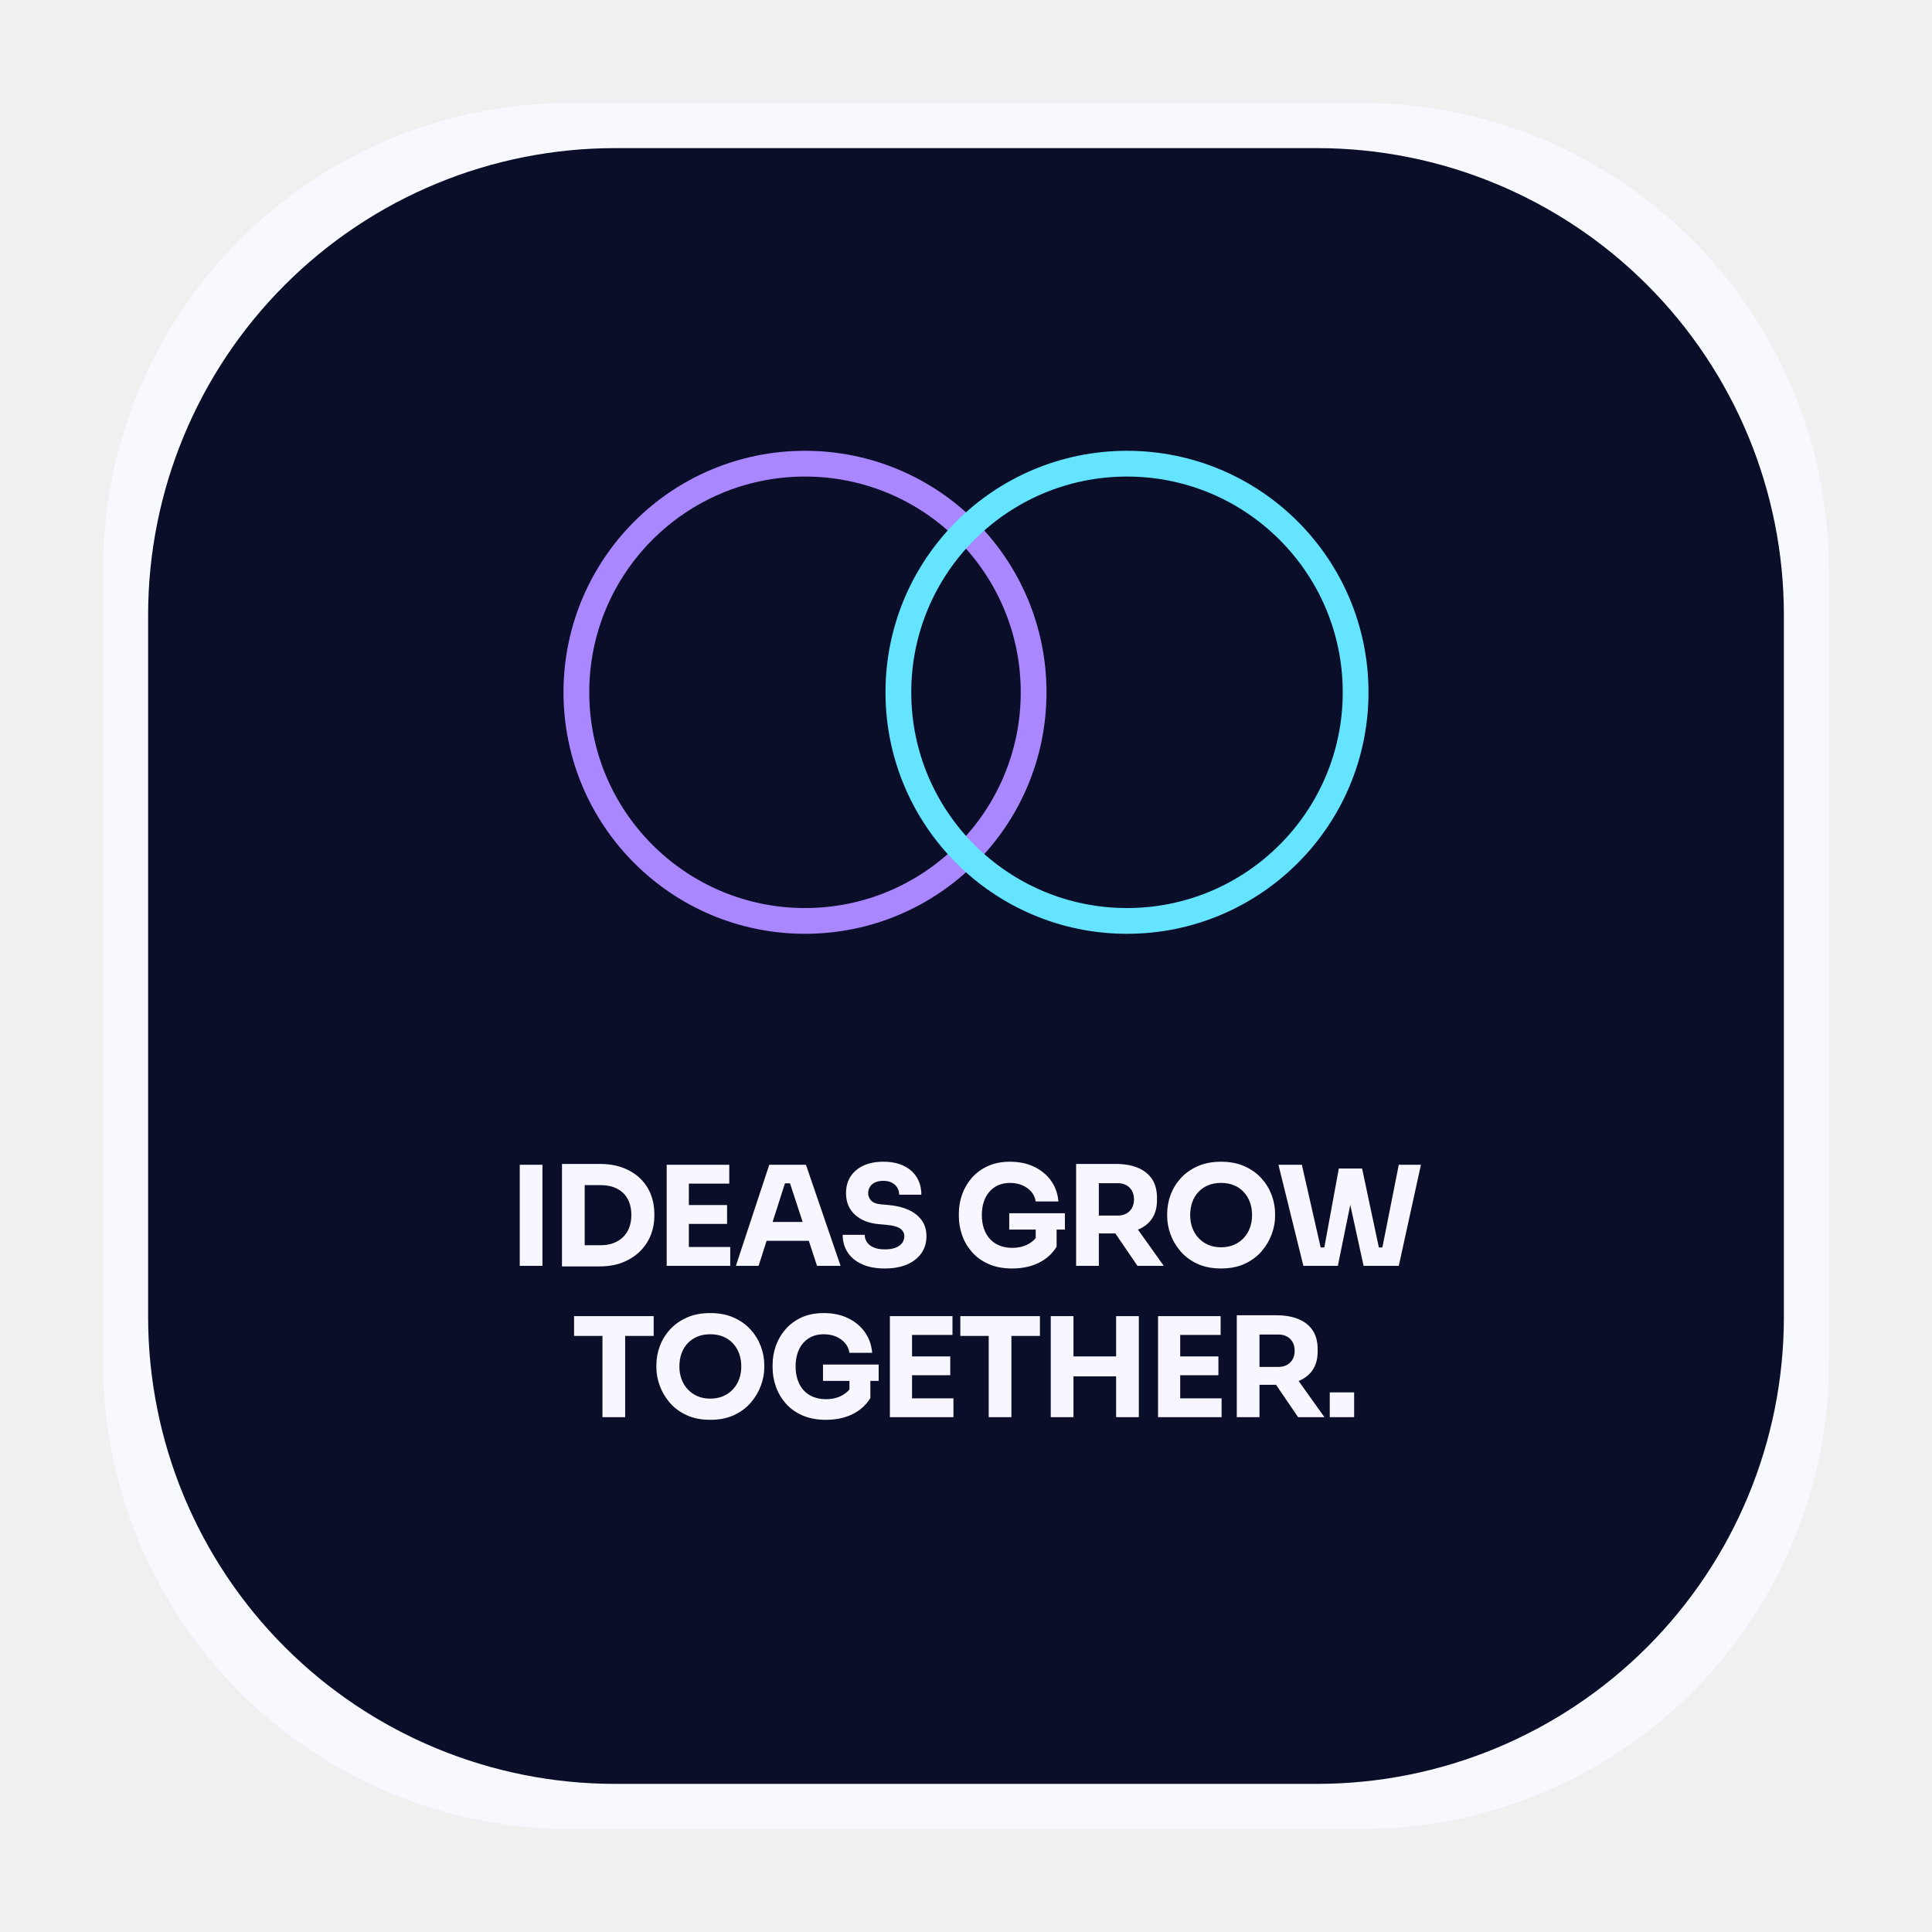
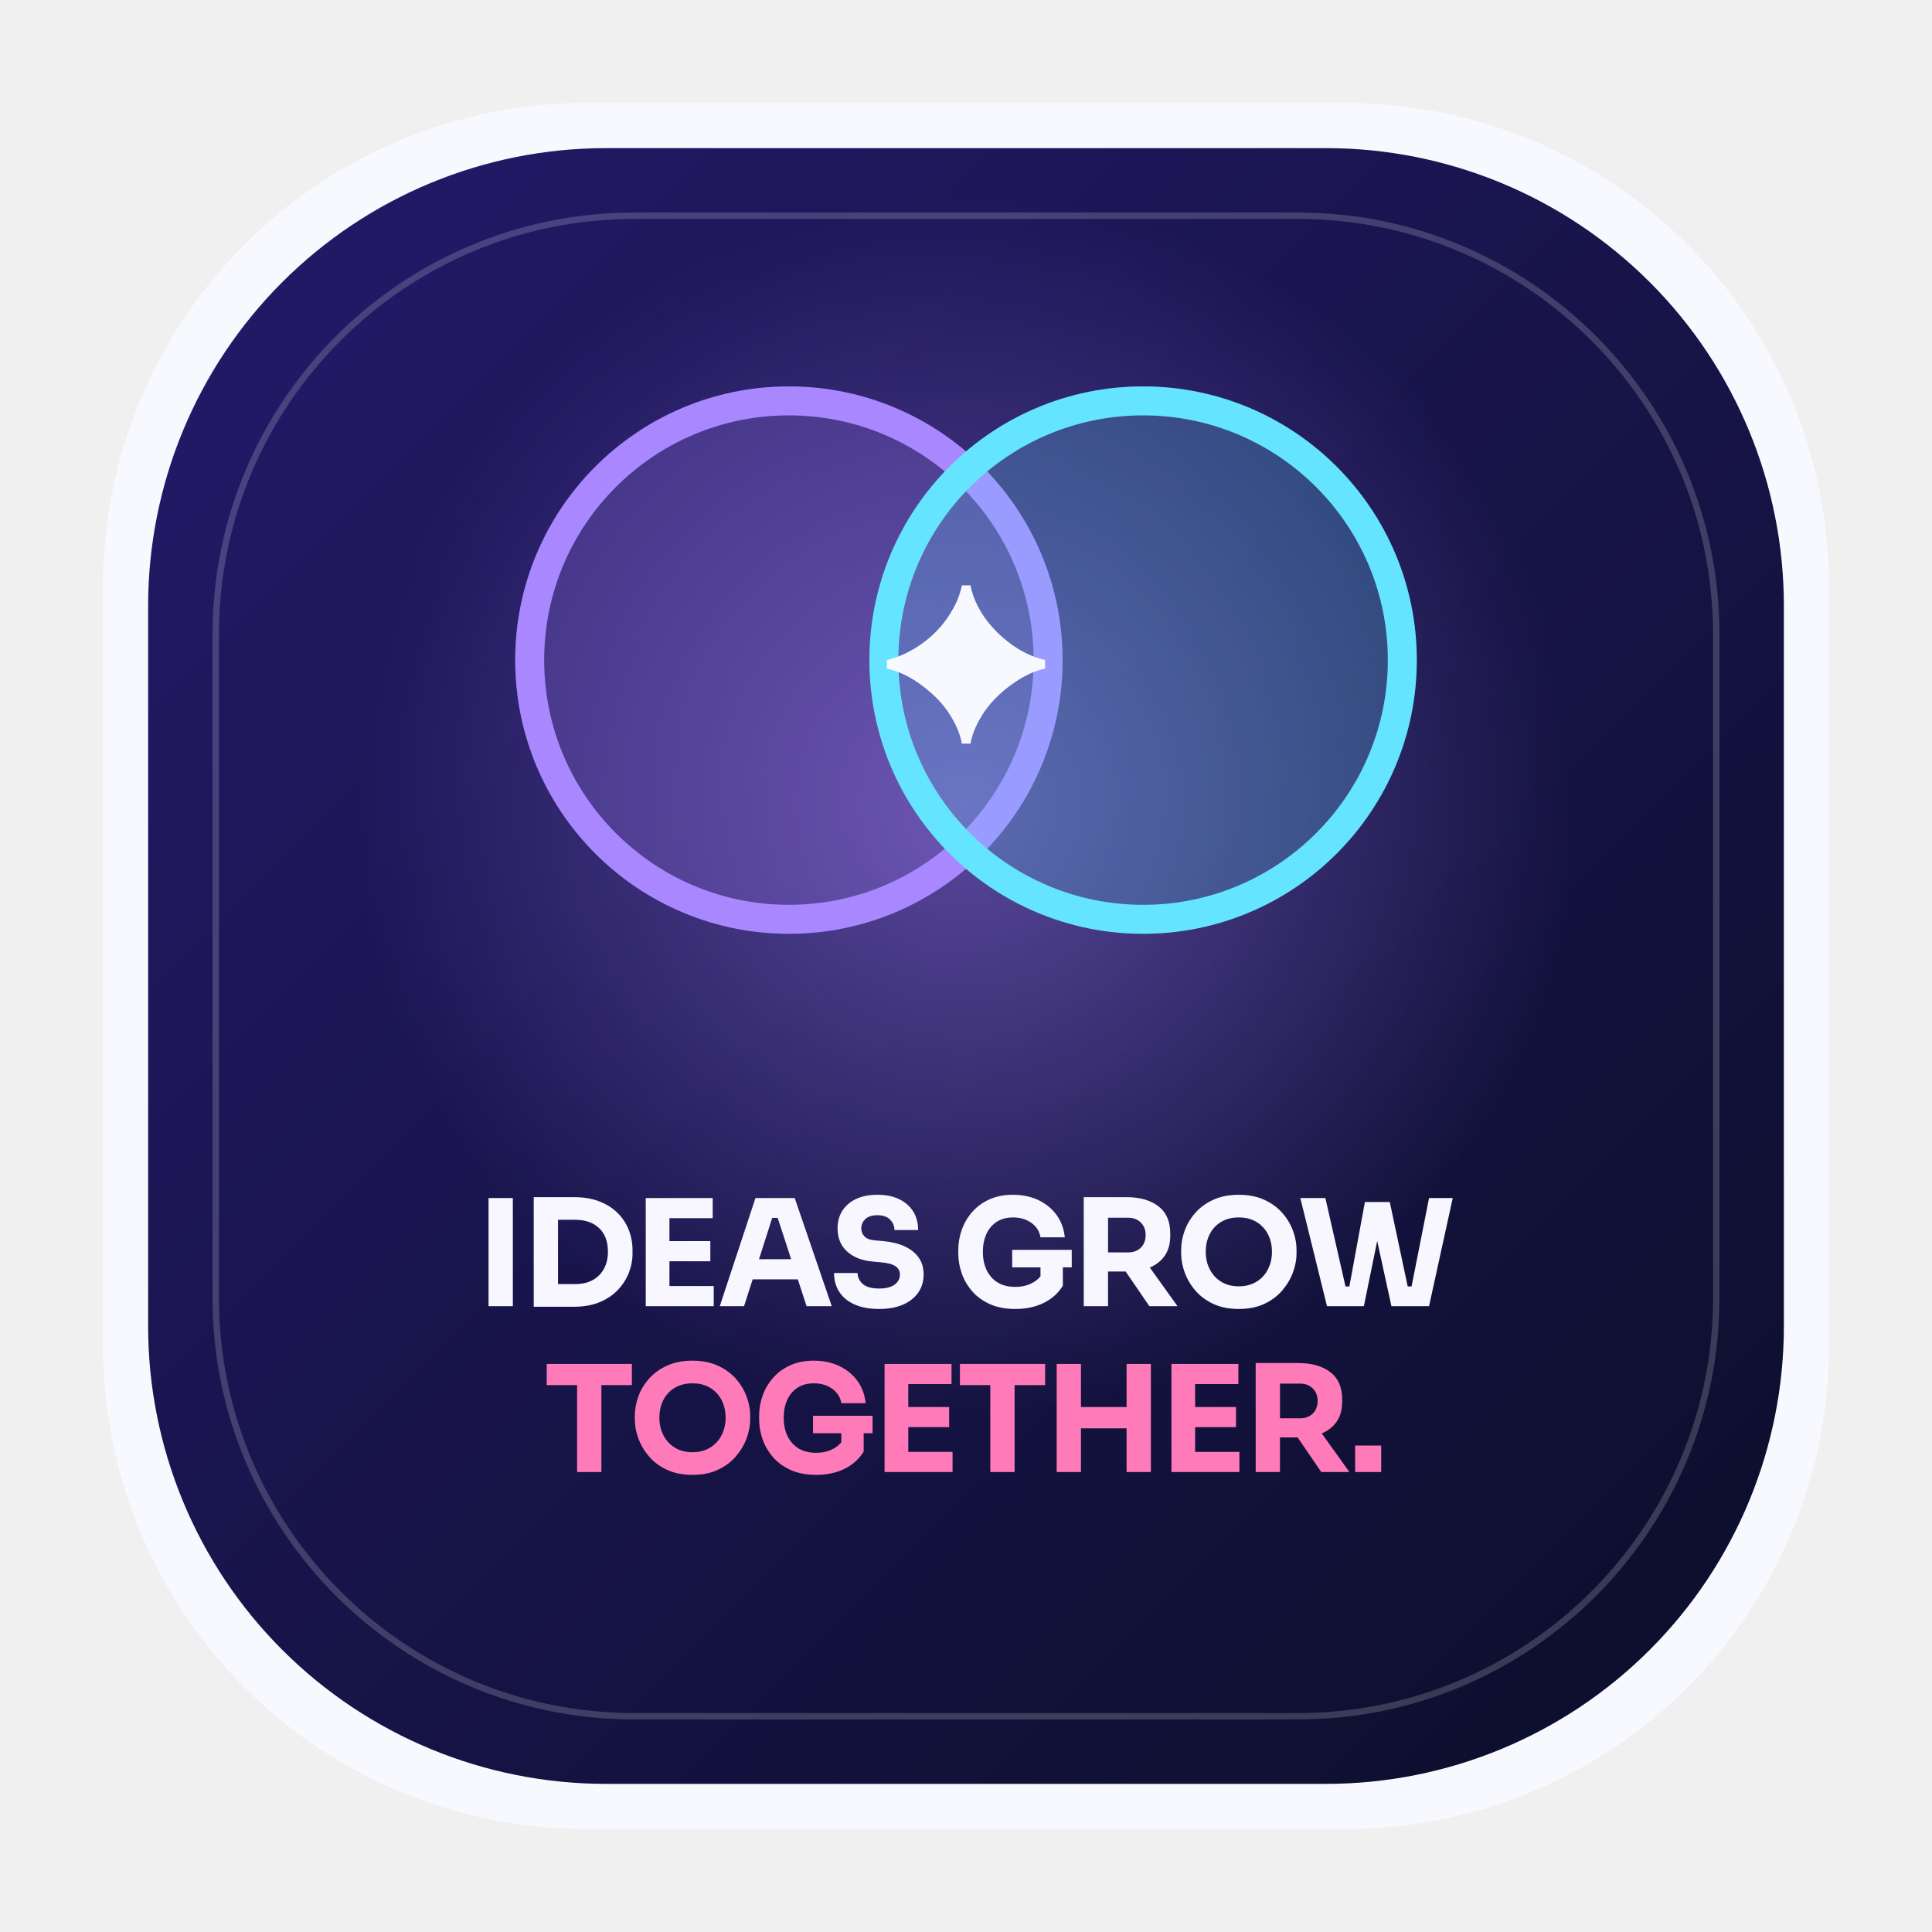
<svg xmlns="http://www.w3.org/2000/svg" width="600" height="600" viewBox="0 0 600 600" fill="none">
  <g>
    <g clip-path="url(#clip1)">
-       <path transform="matrix(1 0 0 1 32 32)" d="M145 0L391 0C429.456 0 466.338 15.277 493.53 42.47C520.723 69.662 536 106.544 536 145L536 145L536 391C536 429.456 520.723 466.338 493.53 493.53C466.338 520.723 429.456 536 391 536L391 536L145 536C106.544 536 69.662 520.723 42.47 493.53C15.277 466.338 0 429.456 0 391L0 391L0 145C0 106.544 15.277 69.662 42.47 42.47C69.662 15.277 106.544 0 145 0L145 0Z" fill="#F7F9FF" />
+       <path transform="matrix(1 0 0 1 32 32)" d="M150 0L386 0C425.782 0 463.936 15.804 492.066 43.934C520.196 72.064 536 110.218 536 150L536 150L536 386C536 425.782 520.196 463.936 492.066 492.066C463.936 520.196 425.782 536 386 536L386 536L150 536C110.218 536 72.064 520.196 43.934 492.066C15.804 463.936 0 425.782 0 386L0 386L0 150C0 110.218 15.804 72.064 43.934 43.934C72.064 15.804 110.218 0 150 0L150 0Z" fill="#F7F9FF" />
    </g>
    <g clip-path="url(#clip1)">
-       <path transform="matrix(1 0 0 1 46 46)" d="M145 0L363 0C401.456 0 438.338 15.277 465.53 42.47C492.723 69.662 508 106.544 508 145L508 145L508 363C508 401.456 492.723 438.338 465.53 465.53C438.338 492.723 401.456 508 363 508L363 508L145 508C106.544 508 69.662 492.723 42.47 465.53C15.277 438.338 0 401.456 0 363L0 363L0 145C0 106.544 15.277 69.662 42.47 42.47C69.662 15.277 106.544 0 145 0L145 0Z" fill="#0B0E28" />
+       <path transform="matrix(1 0 0 1 46 46)" d="M142.164 0L365.836 0C403.54 0 439.7 14.978 466.361 41.639C493.022 68.3 508 104.46 508 142.164L508 142.164L508 365.836C508 403.54 493.022 439.7 466.361 466.361C439.7 493.022 403.54 508 365.836 508L365.836 508L142.164 508C104.46 508 68.3 493.022 41.639 466.361C14.978 439.7 0 403.54 0 365.836L0 365.836L0 142.164C0 104.46 14.978 68.3 41.639 41.639C68.3 14.978 104.46 0 142.164 0L142.164 0Z" fill="url(#paint2)" />
    </g>
    <g clip-path="url(#clip1)">
-       <path transform="matrix(1 0 0 1 175 140)" d="M146 75C146 114.212 114.212 146 75 146C35.788 146 4 114.212 4 75C4 35.788 35.788 4 75 4C114.212 4 146 35.788 146 75" fill="none" stroke="#A987FF" stroke-width="8" />
+       <path transform="matrix(1 0 0 1 110 60)" d="M380 190C380 257.88 343.786 320.605 285 354.545C226.214 388.485 153.786 388.485 95 354.545C36.214 320.605 0 257.88 0 190C0 122.12 36.214 59.395 95 25.455C153.786 -8.485 226.214 -8.485 285 25.455C343.786 59.395 380 122.12 380 190" fill="url(#paint3)" />
    </g>
    <g clip-path="url(#clip1)">
-       <path transform="matrix(1 0 0 1 275 140)" d="M146 75C146 114.212 114.212 146 75 146C35.788 146 4 114.212 4 75C4 35.788 35.788 4 75 4C114.212 4 146 35.788 146 75" fill="none" stroke="#65E4FF" stroke-width="8" />
+       <path transform="matrix(1 0 0 1 66 66)" d="M1 130.97C1 59.19 59.19 1 130.97 1L337.03 1C408.81 1 467 59.19 467 130.97L467 337.03C467 408.81 408.81 467 337.03 467L130.97 467C59.19 467 1 408.81 1 337.03Z" fill="none" stroke="#FFFFFF" stroke-opacity="0.18" stroke-width="2" />
    </g>
    <g clip-path="url(#clip1)">
-       <path transform="matrix(1 0 0 1 72 355)" d="M89.414 38.12L89.414 6.73L96.466 6.73L96.466 38.12ZM108.722 38.292L108.722 31.713L114.57 31.713Q116.763 31.713 118.526 31.047Q120.289 30.38 121.536 29.155Q122.783 27.929 123.428 26.188Q124.073 24.446 124.073 22.339Q124.073 20.146 123.428 18.426Q122.783 16.706 121.536 15.502Q120.289 14.298 118.526 13.674Q116.763 13.051 114.57 13.051L108.722 13.051L108.722 6.472L114.183 6.472Q118.44 6.472 121.622 7.719Q124.804 8.966 126.954 11.116Q129.104 13.266 130.158 16.04Q131.211 18.813 131.211 21.866L131.211 22.812Q131.211 25.65 130.158 28.423Q129.104 31.197 126.954 33.412Q124.804 35.626 121.622 36.959Q118.44 38.292 114.183 38.292ZM102.53 38.292L102.53 6.472L109.582 6.472L109.582 38.292ZM135.049 38.12L135.049 6.73L141.929 6.73L141.929 38.12ZM141.069 38.12L141.069 32.272L154.786 32.272L154.786 38.12ZM141.069 25.091L141.069 19.243L153.797 19.243L153.797 25.091ZM141.069 12.578L141.069 6.73L154.485 6.73L154.485 12.578ZM156.538 38.12L166.901 6.73L178.296 6.73L189.046 38.12L181.736 38.12L173.05 11.589L175.286 12.492L169.739 12.492L172.061 11.589L163.59 38.12ZM164.407 30.337L166.557 24.489L178.855 24.489L181.048 30.337ZM202.82 38.937Q198.563 38.937 195.639 37.582Q192.715 36.228 191.21 33.884Q189.705 31.541 189.705 28.488L196.542 28.488Q196.542 29.692 197.208 30.724Q197.875 31.756 199.251 32.38Q200.627 33.003 202.82 33.003Q204.798 33.003 206.131 32.487Q207.464 31.971 208.152 31.047Q208.84 30.122 208.84 28.918Q208.84 27.413 207.55 26.531Q206.26 25.65 203.379 25.392L201.014 25.177Q196.327 24.79 193.532 22.253Q190.737 19.716 190.737 15.545Q190.737 12.535 192.177 10.342Q193.618 8.149 196.198 6.967Q198.778 5.784 202.304 5.784Q206.002 5.784 208.646 7.052Q211.291 8.321 212.71 10.622Q214.129 12.922 214.129 16.018L207.249 16.018Q207.249 14.857 206.69 13.889Q206.131 12.922 205.034 12.32Q203.938 11.718 202.304 11.718Q200.756 11.718 199.702 12.234Q198.649 12.75 198.133 13.631Q197.617 14.513 197.617 15.545Q197.617 16.878 198.563 17.867Q199.509 18.856 201.659 19.028L204.067 19.243Q207.507 19.544 210.13 20.726Q212.753 21.909 214.236 23.952Q215.72 25.994 215.72 28.918Q215.72 31.928 214.15 34.186Q212.581 36.443 209.7 37.69Q206.819 38.937 202.82 38.937ZM242.335 38.937Q238.121 38.937 234.982 37.54Q231.843 36.142 229.8 33.777Q227.758 31.412 226.769 28.531Q225.78 25.65 225.78 22.769L225.78 21.823Q225.78 18.856 226.769 16.018Q227.758 13.18 229.757 10.858Q231.757 8.536 234.745 7.16Q237.734 5.784 241.647 5.784Q245.904 5.784 249.172 7.354Q252.44 8.923 254.418 11.697Q256.396 14.47 256.697 18.125L249.645 18.125Q249.387 16.405 248.29 15.115Q247.194 13.825 245.495 13.094Q243.797 12.363 241.647 12.363Q239.583 12.363 237.97 13.094Q236.358 13.825 235.218 15.158Q234.079 16.491 233.498 18.319Q232.918 20.146 232.918 22.339Q232.918 24.618 233.541 26.489Q234.165 28.359 235.369 29.713Q236.573 31.068 238.357 31.799Q240.142 32.53 242.335 32.53Q245.259 32.53 247.409 31.326Q249.559 30.122 250.505 28.144L249.645 32.96L249.645 25.478L256.138 25.478L256.138 32.186Q254.117 35.454 250.569 37.195Q247.022 38.937 242.335 38.937ZM241.432 26.854L241.432 21.78L258.718 21.78L258.718 26.854ZM262.201 38.12L262.201 6.472L269.253 6.472L269.253 38.12ZM281.25 38.12L272.048 24.618L279.788 24.618L289.42 38.12ZM267.361 28.058L267.361 22.511L275.101 22.511Q276.649 22.511 277.789 21.888Q278.928 21.264 279.552 20.124Q280.175 18.985 280.175 17.48Q280.175 15.975 279.552 14.836Q278.928 13.696 277.789 13.072Q276.649 12.449 275.101 12.449L267.361 12.449L267.361 6.472L274.542 6.472Q278.455 6.472 281.336 7.654Q284.217 8.837 285.765 11.159Q287.313 13.481 287.313 17.007L287.313 17.695Q287.313 21.178 285.744 23.478Q284.174 25.779 281.315 26.918Q278.455 28.058 274.542 28.058ZM307.209 38.937Q302.952 38.937 299.791 37.454Q296.631 35.97 294.567 33.54Q292.503 31.111 291.492 28.273Q290.482 25.435 290.482 22.812L290.482 21.866Q290.482 18.942 291.535 16.083Q292.589 13.223 294.696 10.901Q296.803 8.579 299.942 7.182Q303.081 5.784 307.209 5.784Q311.337 5.784 314.476 7.182Q317.615 8.579 319.722 10.901Q321.829 13.223 322.904 16.083Q323.979 18.942 323.979 21.866L323.979 22.812Q323.979 25.435 322.947 28.273Q321.915 31.111 319.851 33.54Q317.787 35.97 314.626 37.454Q311.466 38.937 307.209 38.937ZM307.209 32.358Q309.445 32.358 311.229 31.584Q313.014 30.81 314.282 29.434Q315.551 28.058 316.196 26.252Q316.841 24.446 316.841 22.382Q316.841 20.189 316.174 18.362Q315.508 16.534 314.239 15.18Q312.971 13.825 311.208 13.094Q309.445 12.363 307.209 12.363Q304.973 12.363 303.21 13.094Q301.447 13.825 300.178 15.18Q298.91 16.534 298.265 18.362Q297.62 20.189 297.62 22.382Q297.62 24.446 298.265 26.252Q298.91 28.058 300.178 29.434Q301.447 30.81 303.21 31.584Q304.973 32.358 307.209 32.358ZM332.776 38.12L325.036 6.73L332.303 6.73L338.366 33.39L336.861 32.401L340.774 32.401L339.097 33.39L343.784 7.891L349.632 7.891L343.483 38.12ZM351.481 38.12L344.859 7.891L351.008 7.891L356.426 33.39L354.792 32.401L358.533 32.401L357.114 33.39L362.403 6.73L369.283 6.73L362.403 38.12ZM115.098 85.12L115.098 59.019L122.15 59.019L122.15 85.12ZM106.283 59.879L106.283 53.73L131.008 53.73L131.008 59.879ZM148.579 85.937Q144.322 85.937 141.161 84.454Q138.001 82.97 135.937 80.541Q133.873 78.111 132.862 75.273Q131.852 72.435 131.852 69.812L131.852 68.866Q131.852 65.942 132.905 63.083Q133.959 60.223 136.066 57.901Q138.173 55.579 141.312 54.182Q144.451 52.784 148.579 52.784Q152.707 52.784 155.846 54.182Q158.985 55.579 161.092 57.901Q163.199 60.223 164.274 63.083Q165.349 65.942 165.349 68.866L165.349 69.812Q165.349 72.435 164.317 75.273Q163.285 78.111 161.221 80.541Q159.157 82.97 155.996 84.454Q152.836 85.937 148.579 85.937ZM148.579 79.358Q150.815 79.358 152.599 78.584Q154.384 77.81 155.652 76.434Q156.921 75.058 157.566 73.252Q158.211 71.446 158.211 69.382Q158.211 67.189 157.544 65.362Q156.878 63.534 155.609 62.18Q154.341 60.825 152.578 60.094Q150.815 59.363 148.579 59.363Q146.343 59.363 144.58 60.094Q142.817 60.825 141.548 62.18Q140.28 63.534 139.635 65.362Q138.99 67.189 138.99 69.382Q138.99 71.446 139.635 73.252Q140.28 75.058 141.548 76.434Q142.817 77.81 144.58 78.584Q146.343 79.358 148.579 79.358ZM184.495 85.937Q180.281 85.937 177.142 84.54Q174.003 83.142 171.96 80.777Q169.918 78.412 168.929 75.531Q167.94 72.65 167.94 69.769L167.94 68.823Q167.94 65.856 168.929 63.018Q169.918 60.18 171.917 57.858Q173.917 55.536 176.905 54.16Q179.894 52.784 183.807 52.784Q188.064 52.784 191.332 54.354Q194.6 55.923 196.578 58.697Q198.556 61.47 198.857 65.125L191.805 65.125Q191.547 63.405 190.45 62.115Q189.354 60.825 187.655 60.094Q185.957 59.363 183.807 59.363Q181.743 59.363 180.13 60.094Q178.518 60.825 177.378 62.158Q176.239 63.491 175.658 65.319Q175.078 67.146 175.078 69.339Q175.078 71.618 175.701 73.489Q176.325 75.359 177.529 76.714Q178.733 78.068 180.517 78.799Q182.302 79.53 184.495 79.53Q187.419 79.53 189.569 78.326Q191.719 77.122 192.665 75.144L191.805 79.96L191.805 72.478L198.298 72.478L198.298 79.186Q196.277 82.454 192.729 84.196Q189.182 85.937 184.495 85.937ZM183.592 73.854L183.592 68.78L200.878 68.78L200.878 73.854ZM204.361 85.12L204.361 53.73L211.241 53.73L211.241 85.12ZM210.381 85.12L210.381 79.272L224.098 79.272L224.098 85.12ZM210.381 72.091L210.381 66.243L223.109 66.243L223.109 72.091ZM210.381 59.578L210.381 53.73L223.797 53.73L223.797 59.578ZM235.053 85.12L235.053 59.019L242.105 59.019L242.105 85.12ZM226.238 59.879L226.238 53.73L250.963 53.73L250.963 59.879ZM274.62 85.12L274.62 53.73L281.672 53.73L281.672 85.12ZM254.324 85.12L254.324 53.73L261.376 53.73L261.376 85.12ZM260.129 72.435L260.129 66.243L275.867 66.243L275.867 72.435ZM287.64 85.12L287.64 53.73L294.52 53.73L294.52 85.12ZM293.66 85.12L293.66 79.272L307.377 79.272L307.377 85.12ZM293.66 72.091L293.66 66.243L306.388 66.243L306.388 72.091ZM293.66 59.578L293.66 53.73L307.076 53.73L307.076 59.578ZM312.096 85.12L312.096 53.472L319.148 53.472L319.148 85.12ZM331.145 85.12L321.943 71.618L329.683 71.618L339.315 85.12ZM317.256 75.058L317.256 69.511L324.996 69.511Q326.544 69.511 327.684 68.888Q328.823 68.264 329.447 67.125Q330.07 65.985 330.07 64.48Q330.07 62.975 329.447 61.836Q328.823 60.696 327.684 60.073Q326.544 59.449 324.996 59.449L317.256 59.449L317.256 53.472L324.437 53.472Q328.35 53.472 331.231 54.655Q334.112 55.837 335.66 58.159Q337.208 60.481 337.208 64.007L337.208 64.695Q337.208 68.178 335.639 70.479Q334.069 72.779 331.21 73.919Q328.35 75.058 324.437 75.058ZM340.97 85.12L340.97 77.423L348.538 77.423L348.538 85.12Z" fill="#F8F7FF" />
+       <path transform="matrix(1 0 0 1 160 120)" d="M170 85C170 121.824 146.288 154.46 111.266 165.84C76.245 177.219 37.878 164.753 16.234 134.962C-5.411 105.17 -5.411 64.83 16.234 35.038C37.878 5.247 76.245 -7.219 111.266 4.16C146.288 15.54 170 48.176 170 85" fill="#A987FF" fill-opacity="0.22" />
+       <path transform="matrix(1 0 0 1 160 120)" d="M165.5 85C165.5 129.459 129.459 165.5 85 165.5C40.541 165.5 4.5 129.459 4.5 85C4.5 40.541 40.541 4.5 85 4.5C129.459 4.5 165.5 40.541 165.5 85" fill="none" stroke="#A987FF" stroke-width="9" />
+     </g>
+     <g clip-path="url(#clip1)">
+       <path transform="matrix(1 0 0 1 270 120)" d="M170 85C170 121.824 146.288 154.46 111.266 165.84C76.245 177.219 37.878 164.753 16.234 134.962C-5.411 105.17 -5.411 64.83 16.234 35.038C37.878 5.247 76.245 -7.219 111.266 4.16C146.288 15.54 170 48.176 170 85" fill="#65E4FF" fill-opacity="0.22" />
+       <path transform="matrix(1 0 0 1 270 120)" d="M165.5 85C165.5 129.459 129.459 165.5 85 165.5C40.541 165.5 4.5 129.459 4.5 85C4.5 40.541 40.541 4.5 85 4.5C129.459 4.5 165.5 40.541 165.5 85" fill="none" stroke="#65E4FF" stroke-width="9" />
+     </g>
+     <g clip-path="url(#clip1)">
+       <path transform="matrix(1 0 0 1 250 172)" d="M48.716 58.948Q48.012 54.788 45.004 49.956Q41.996 45.124 36.428 40.964Q30.924 36.804 25.42 35.652L25.42 32.964Q30.86 31.684 35.884 28.196Q40.908 24.708 44.3 19.78Q47.756 14.724 48.716 9.796L51.404 9.796Q51.98 12.996 53.708 16.356Q55.436 19.716 58.156 22.756Q60.876 25.796 64.268 28.228Q69.324 31.812 74.572 32.964L74.572 35.652Q71.052 36.356 67.308 38.532Q63.564 40.708 60.364 43.684Q57.164 46.66 55.116 49.924Q52.108 54.724 51.404 58.948Z" fill="#F7F9FF" />
+     </g>
+     <g clip-path="url(#clip1)">
+       <path transform="matrix(1 0 0 1 72 365)" d="M79.723 40.64L79.723 7.06L87.267 7.06L87.267 40.64ZM93.754 40.824L93.754 6.784L106.22 6.784Q110.774 6.784 114.178 8.118Q117.582 9.452 119.859 11.752Q122.136 14.052 123.286 17.019Q124.436 19.986 124.436 23.252L124.436 24.264Q124.436 27.346 123.286 30.29Q122.136 33.234 119.859 35.626Q117.582 38.018 114.178 39.421Q110.774 40.824 106.22 40.824ZM106.634 13.822L101.298 13.822L101.298 33.786L106.634 33.786Q111.372 33.786 114.086 31.026Q116.8 28.266 116.8 23.758Q116.8 19.02 114.086 16.421Q111.372 13.822 106.634 13.822ZM128.542 40.64L128.542 7.06L149.334 7.06L149.334 13.316L135.902 13.316L135.902 20.446L148.598 20.446L148.598 26.702L135.902 26.702L135.902 34.384L149.656 34.384L149.656 40.64ZM151.53 40.64L162.616 7.06L174.806 7.06L186.306 40.64L178.486 40.64L175.772 32.314L161.742 32.314L159.074 40.64ZM163.72 26.058L173.702 26.058L169.516 13.224L167.814 13.224ZM201.041 41.514Q196.487 41.514 193.336 40.088Q190.185 38.662 188.598 36.132Q187.011 33.602 187.011 30.336L194.325 30.336Q194.325 32.268 195.912 33.717Q197.499 35.166 201.041 35.166Q204.169 35.166 205.825 33.947Q207.481 32.728 207.481 30.796Q207.481 29.186 206.101 28.243Q204.721 27.3 201.639 27.024L199.109 26.794Q194.095 26.38 191.105 23.689Q188.115 20.998 188.115 16.49Q188.115 13.27 189.656 10.924Q191.197 8.578 193.957 7.313Q196.717 6.048 200.489 6.048Q204.445 6.048 207.274 7.428Q210.103 8.808 211.621 11.269Q213.139 13.73 213.139 16.996L205.779 16.996Q205.779 15.156 204.445 13.776Q203.111 12.396 200.489 12.396Q197.959 12.396 196.717 13.615Q195.475 14.834 195.475 16.49Q195.475 17.916 196.464 18.974Q197.453 20.032 199.799 20.216L202.375 20.446Q206.055 20.768 208.861 22.033Q211.667 23.298 213.254 25.483Q214.841 27.668 214.841 30.796Q214.841 34.016 213.162 36.431Q211.483 38.846 208.401 40.18Q205.319 41.514 201.041 41.514ZM243.313 41.514Q238.805 41.514 235.447 40.019Q232.089 38.524 229.904 35.994Q227.719 33.464 226.661 30.405Q225.603 27.346 225.603 24.218L225.603 23.206Q225.603 20.032 226.661 16.996Q227.719 13.96 229.858 11.476Q231.997 8.992 235.194 7.52Q238.391 6.048 242.577 6.048Q247.085 6.048 250.581 7.75Q254.077 9.452 256.193 12.419Q258.309 15.386 258.677 19.25L251.133 19.25Q250.673 16.49 248.327 14.788Q245.981 13.086 242.577 13.086Q239.633 13.086 237.54 14.443Q235.447 15.8 234.343 18.215Q233.239 20.63 233.239 23.758Q233.239 28.68 235.884 31.67Q238.529 34.66 243.313 34.66Q245.889 34.66 247.913 33.763Q249.937 32.866 251.133 31.394L251.133 28.588L242.347 28.588L242.347 23.16L260.839 23.16L260.839 28.588L258.079 28.588L258.079 34.292Q255.917 37.788 252.099 39.651Q248.281 41.514 243.313 41.514ZM264.565 40.64L264.565 6.784L277.767 6.784Q284.069 6.784 287.749 9.613Q291.429 12.442 291.429 18.054L291.429 18.79Q291.429 22.47 289.75 24.931Q288.071 27.392 285.081 28.634L293.683 40.64L284.943 40.64L277.583 29.876L272.109 29.876L272.109 40.64ZM278.365 13.178L272.109 13.178L272.109 23.942L278.365 23.942Q280.803 23.942 282.298 22.47Q283.793 20.998 283.793 18.56Q283.793 16.168 282.298 14.673Q280.803 13.178 278.365 13.178ZM312.712 41.514Q308.158 41.514 304.777 39.927Q301.396 38.34 299.188 35.741Q296.98 33.142 295.899 30.129Q294.818 27.116 294.818 24.264L294.818 23.252Q294.818 20.124 295.945 17.088Q297.072 14.052 299.326 11.545Q301.58 9.038 304.938 7.543Q308.296 6.048 312.712 6.048Q317.128 6.048 320.486 7.543Q323.844 9.038 326.098 11.545Q328.352 14.052 329.502 17.088Q330.652 20.124 330.652 23.252L330.652 24.264Q330.652 27.116 329.548 30.129Q328.444 33.142 326.236 35.741Q324.028 38.34 320.647 39.927Q317.266 41.514 312.712 41.514ZM312.712 34.476Q315.886 34.476 318.209 33.05Q320.532 31.624 321.774 29.186Q323.016 26.748 323.016 23.804Q323.016 20.676 321.751 18.261Q320.486 15.846 318.186 14.466Q315.886 13.086 312.712 13.086Q309.538 13.086 307.238 14.466Q304.938 15.846 303.696 18.261Q302.454 20.676 302.454 23.804Q302.454 26.748 303.696 29.186Q304.938 31.624 307.238 33.05Q309.538 34.476 312.712 34.476ZM340.108 40.64L331.828 7.06L339.602 7.06L345.858 34.522L347.054 34.522L351.884 8.302L359.612 8.302L365.178 34.522L366.374 34.522L371.802 7.06L379.162 7.06L371.802 40.64L360.118 40.64L355.702 20.4L351.562 40.64Z" fill="#F8F7FF" />
+     </g>
+     <g clip-path="url(#clip1)">
+       <path transform="matrix(1 0 0 1 72 416.52)" d="M107.221 40.64L107.221 13.638L97.791 13.638L97.791 7.06L124.241 7.06L124.241 13.638L114.765 13.638L114.765 40.64ZM143.038 41.514Q138.484 41.514 135.103 39.927Q131.722 38.34 129.514 35.741Q127.306 33.142 126.225 30.129Q125.144 27.116 125.144 24.264L125.144 23.252Q125.144 20.124 126.271 17.088Q127.398 14.052 129.652 11.545Q131.906 9.038 135.264 7.543Q138.622 6.048 143.038 6.048Q147.454 6.048 150.812 7.543Q154.17 9.038 156.424 11.545Q158.678 14.052 159.828 17.088Q160.978 20.124 160.978 23.252L160.978 24.264Q160.978 27.116 159.874 30.129Q158.77 33.142 156.562 35.741Q154.354 38.34 150.973 39.927Q147.592 41.514 143.038 41.514ZM143.038 34.476Q146.212 34.476 148.535 33.05Q150.858 31.624 152.1 29.186Q153.342 26.748 153.342 23.804Q153.342 20.676 152.077 18.261Q150.812 15.846 148.512 14.466Q146.212 13.086 143.038 13.086Q139.864 13.086 137.564 14.466Q135.264 15.846 134.022 18.261Q132.78 20.676 132.78 23.804Q132.78 26.748 134.022 29.186Q135.264 31.624 137.564 33.05Q139.864 34.476 143.038 34.476ZM181.46 41.514Q176.952 41.514 173.594 40.019Q170.236 38.524 168.051 35.994Q165.866 33.464 164.808 30.405Q163.75 27.346 163.75 24.218L163.75 23.206Q163.75 20.032 164.808 16.996Q165.866 13.96 168.005 11.476Q170.144 8.992 173.341 7.52Q176.538 6.048 180.724 6.048Q185.232 6.048 188.728 7.75Q192.224 9.452 194.34 12.419Q196.456 15.386 196.824 19.25L189.28 19.25Q188.82 16.49 186.474 14.788Q184.128 13.086 180.724 13.086Q177.78 13.086 175.687 14.443Q173.594 15.8 172.49 18.215Q171.386 20.63 171.386 23.758Q171.386 28.68 174.031 31.67Q176.676 34.66 181.46 34.66Q184.036 34.66 186.06 33.763Q188.084 32.866 189.28 31.394L189.28 28.588L180.494 28.588L180.494 23.16L198.986 23.16L198.986 28.588L196.226 28.588L196.226 34.292Q194.064 37.788 190.246 39.651Q186.428 41.514 181.46 41.514ZM202.712 40.64L202.712 7.06L223.504 7.06L223.504 13.316L210.072 13.316L210.072 20.446L222.768 20.446L222.768 26.702L210.072 26.702L210.072 34.384L223.826 34.384L223.826 40.64ZM235.545 40.64L235.545 13.638L226.115 13.638L226.115 7.06L252.565 7.06L252.565 13.638L243.089 13.638L243.089 40.64ZM256.16 40.64L256.16 7.06L263.704 7.06L263.704 20.446L277.872 20.446L277.872 7.06L285.416 7.06L285.416 40.64L277.872 40.64L277.872 27.07L263.704 27.07L263.704 40.64ZM291.801 40.64L291.801 7.06L312.593 7.06L312.593 13.316L299.161 13.316L299.161 20.446L311.857 20.446L311.857 26.702L299.161 26.702L299.161 34.384L312.915 34.384L312.915 40.64ZM317.964 40.64L317.964 6.784L331.166 6.784Q337.468 6.784 341.148 9.613Q344.828 12.442 344.828 18.054L344.828 18.79Q344.828 22.47 343.149 24.931Q341.47 27.392 338.48 28.634L347.082 40.64L338.342 40.64L330.982 29.876L325.508 29.876L325.508 40.64ZM331.764 13.178L325.508 13.178L325.508 23.942L331.764 23.942Q334.202 23.942 335.697 22.47Q337.192 20.998 337.192 18.56Q337.192 16.168 335.697 14.673Q334.202 13.178 331.764 13.178ZM348.851 40.64L348.851 32.406L356.947 32.406L356.947 40.64Z" fill="#FF7AB8" />
    </g>
  </g>
  <defs>
    <clipPath id="clip1">
      <path d="M0 0L600 0L600 600L0 600Z" />
    </clipPath>
+     <linearGradient id="paint2" x1="0" y1="0" x2="508" y2="508" gradientUnits="userSpaceOnUse">
+       <stop offset="0" stop-color="#241A6B" />
+       <stop offset="1" stop-color="#0B0E28" />
+     </linearGradient>
+     <radialGradient id="paint3" cx="0" cy="0" r="1" gradientUnits="userSpaceOnUse" gradientTransform="matrix(0 190 190 0 190 190)">
+       <stop offset="0" stop-color="#A987FF" stop-opacity="0.45" />
+       <stop offset="1" stop-color="#A987FF" stop-opacity="0" />
+     </radialGradient>
  </defs>
</svg>
